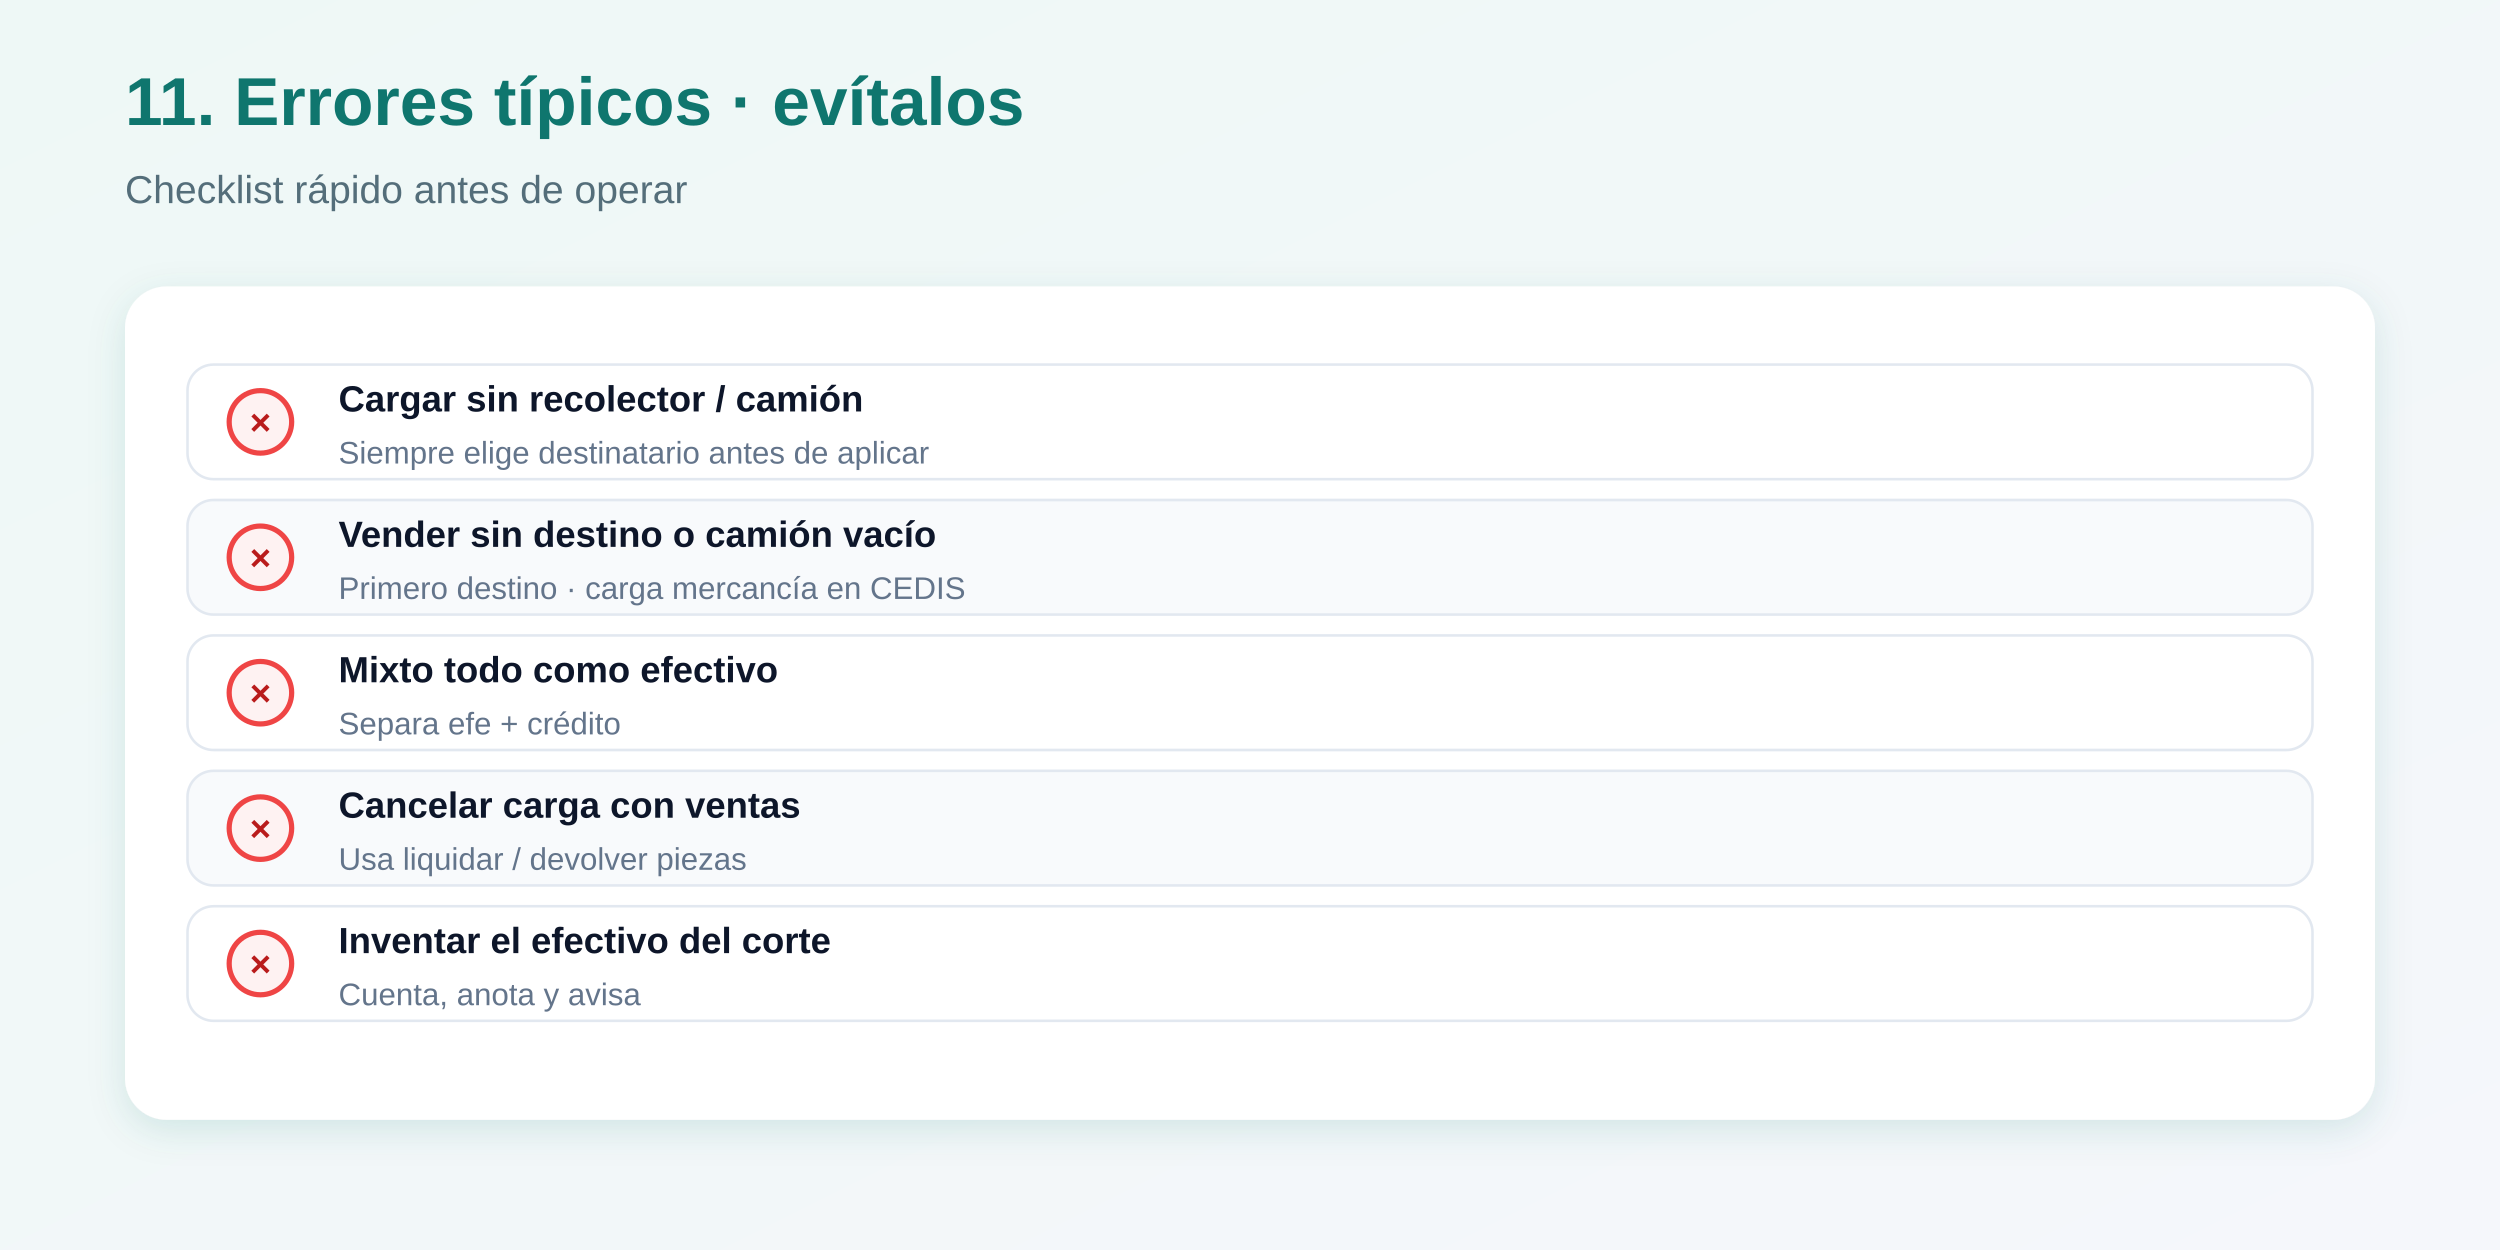
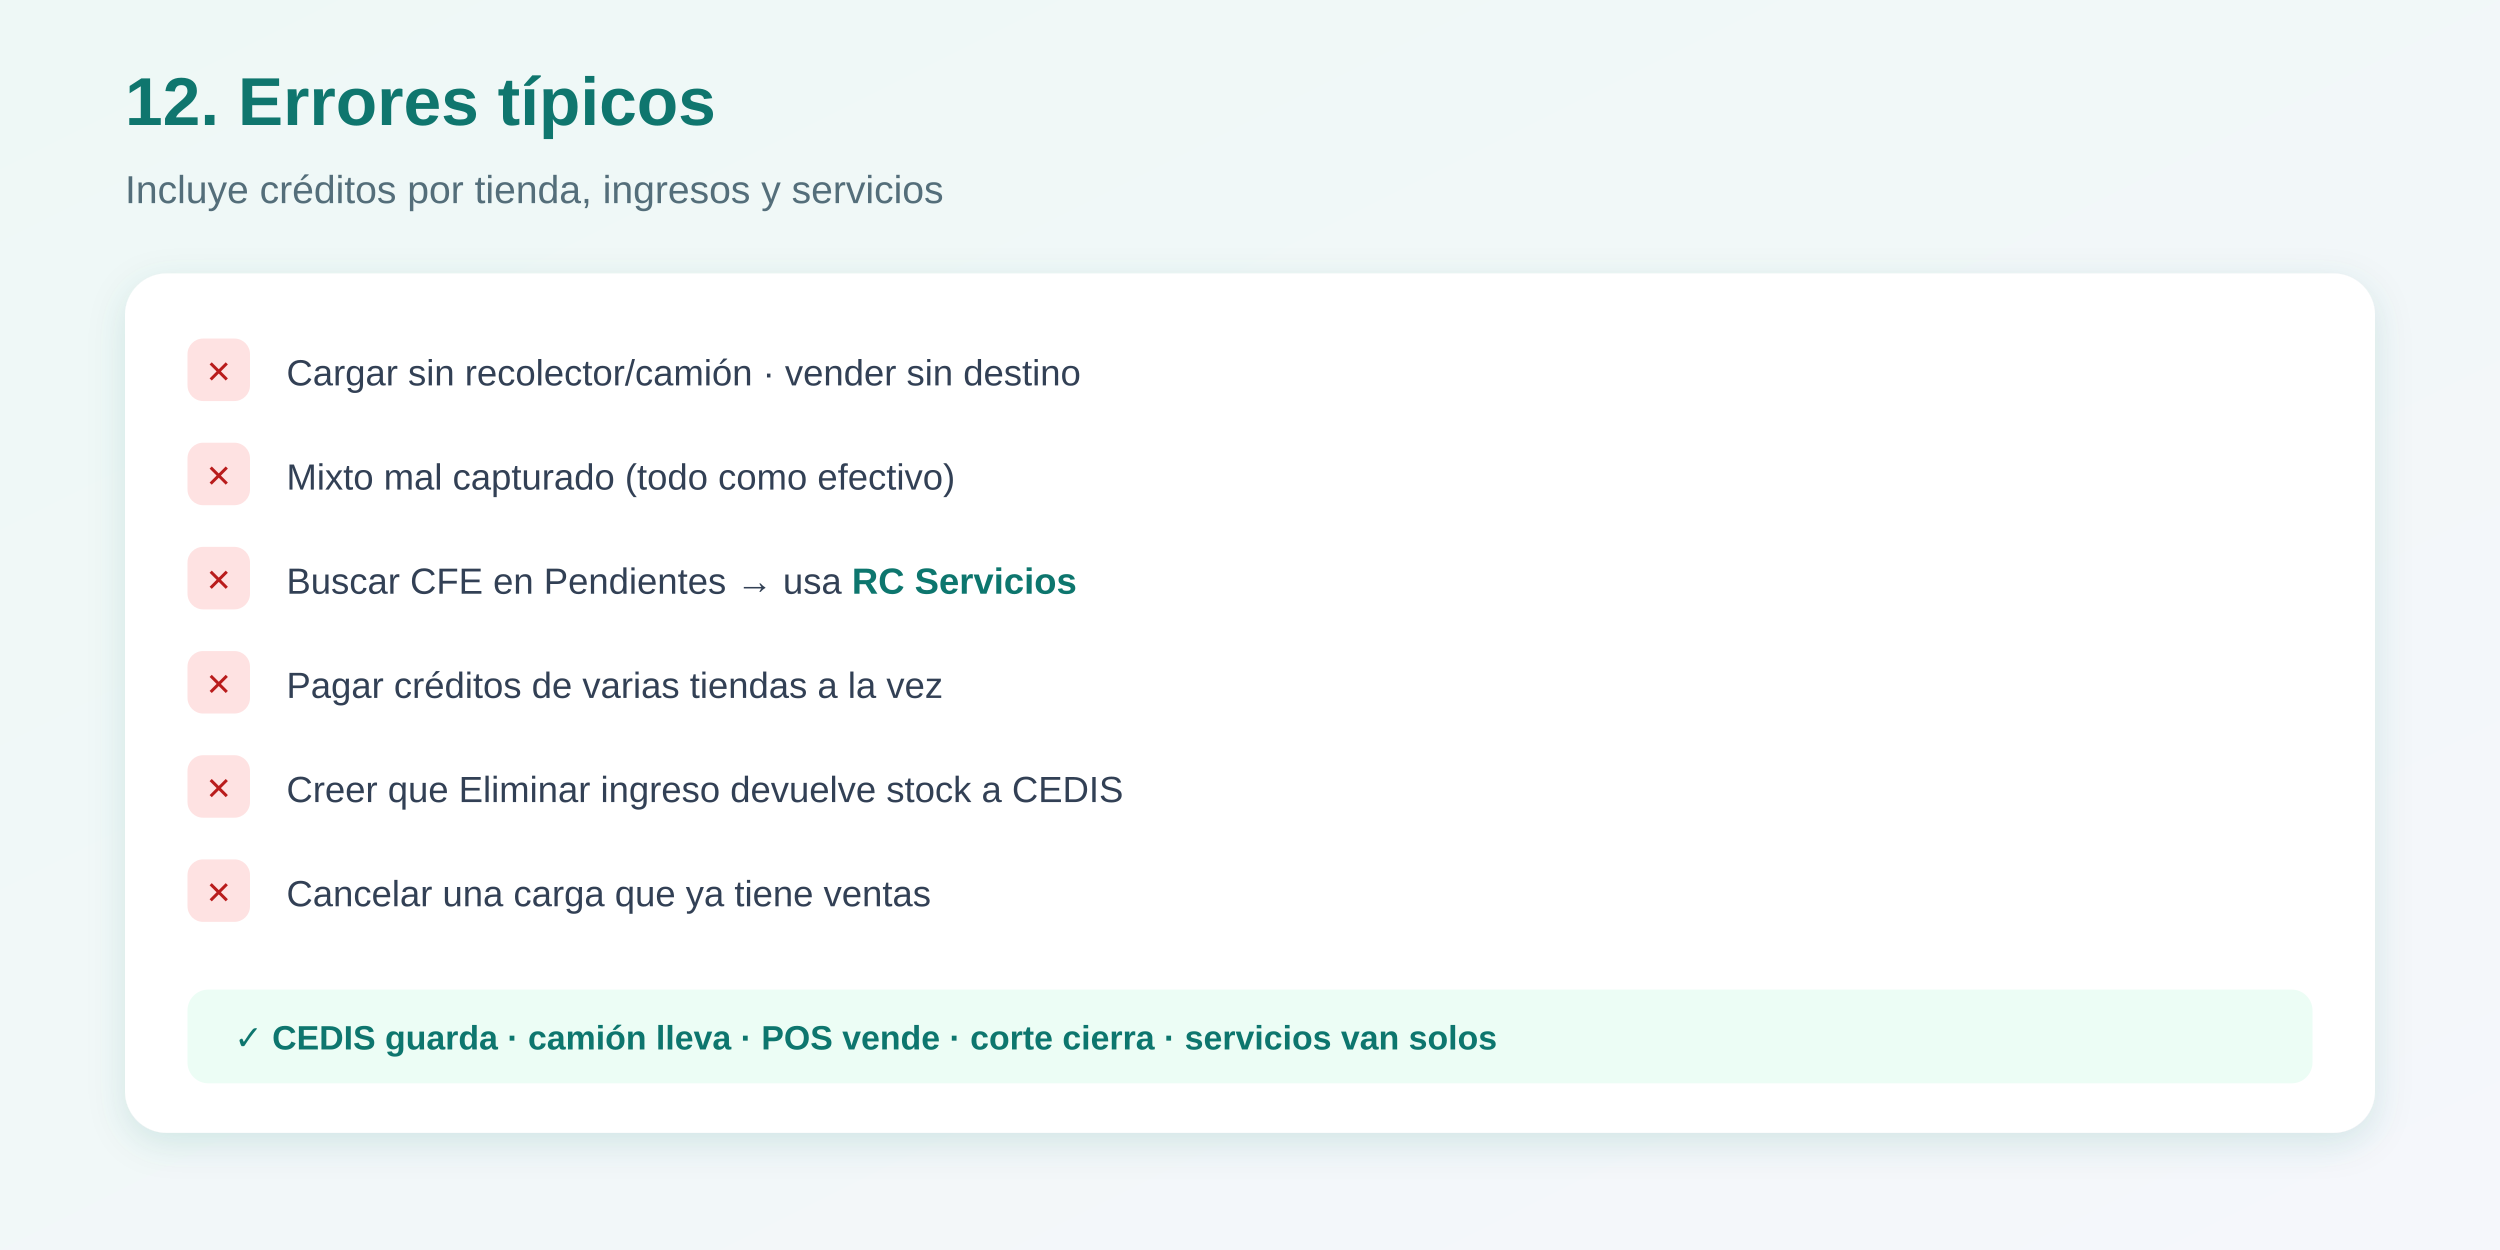
<svg xmlns="http://www.w3.org/2000/svg" width="960" height="480" viewBox="0 0 960 480" role="img">
  <defs>
    <linearGradient id="bg" x1="0" y1="0" x2="1" y2="1">
      <stop offset="0%" stop-color="#eef8f6" />
      <stop offset="100%" stop-color="#f5f7fb" />
    </linearGradient>
    <linearGradient id="brand" x1="0" y1="0" x2="1" y2="0">
      <stop offset="0%" stop-color="#0f766e" />
      <stop offset="100%" stop-color="#0d9488" />
    </linearGradient>
-     <linearGradient id="blue" x1="0" y1="0" x2="1" y2="0">
-       <stop offset="0%" stop-color="#0d47a1" />
-       <stop offset="100%" stop-color="#1565c0" />
-     </linearGradient>
    <filter id="shadow" x="-8%" y="-8%" width="120%" height="120%">
      <feDropShadow dx="0" dy="4" stdDeviation="7" flood-color="#0f766e" flood-opacity="0.14" />
    </filter>
  </defs>
  <rect width="100%" height="100%" fill="url(#bg)" />
-   <text x="48" y="48" font-family="Segoe UI,Arial,sans-serif" font-size="26" font-weight="700" fill="#0f766e">11. Errores típicos · evítalos</text>
-   <text x="48" y="78" font-family="Segoe UI,Arial,sans-serif" font-size="15" fill="#546e7a">Checklist rápido antes de operar</text>
+   <text x="48" y="48" font-family="Segoe UI,Arial,sans-serif" font-size="26" font-weight="700" fill="#0f766e">12. Errores típicos</text>
+   <text x="48" y="78" font-family="Segoe UI,Arial,sans-serif" font-size="15" fill="#546e7a">Incluye créditos por tienda, ingresos y servicios</text>
  <g filter="url(#shadow)" font-family="Segoe UI,Arial,sans-serif">
-     <rect x="48" y="110" width="864" height="320" rx="16" fill="#fff" />
-     <rect x="72" y="140" width="816" height="44" rx="10" fill="#fff" stroke="#e2e8f0" />
-     <circle cx="100" cy="162" r="12" fill="#fef2f2" stroke="#ef4444" stroke-width="2" />
-     <text x="100" y="167" text-anchor="middle" font-size="14" font-weight="700" fill="#b91c1c">×</text>
-     <text x="130" y="158" font-size="14" font-weight="700" fill="#0f172a">Cargar sin recolector / camión</text>
-     <text x="130" y="178" font-size="12" fill="#64748b">Siempre elige destinatario antes de aplicar</text>
-     <rect x="72" y="192" width="816" height="44" rx="10" fill="#f8fafc" stroke="#e2e8f0" />
-     <circle cx="100" cy="214" r="12" fill="#fef2f2" stroke="#ef4444" stroke-width="2" />
-     <text x="100" y="219" text-anchor="middle" font-size="14" font-weight="700" fill="#b91c1c">×</text>
-     <text x="130" y="210" font-size="14" font-weight="700" fill="#0f172a">Vender sin destino o camión vacío</text>
-     <text x="130" y="230" font-size="12" fill="#64748b">Primero destino · carga mercancía en CEDIS</text>
-     <rect x="72" y="244" width="816" height="44" rx="10" fill="#fff" stroke="#e2e8f0" />
-     <circle cx="100" cy="266" r="12" fill="#fef2f2" stroke="#ef4444" stroke-width="2" />
-     <text x="100" y="271" text-anchor="middle" font-size="14" font-weight="700" fill="#b91c1c">×</text>
-     <text x="130" y="262" font-size="14" font-weight="700" fill="#0f172a">Mixto todo como efectivo</text>
-     <text x="130" y="282" font-size="12" fill="#64748b">Separa efe + crédito</text>
-     <rect x="72" y="296" width="816" height="44" rx="10" fill="#f8fafc" stroke="#e2e8f0" />
-     <circle cx="100" cy="318" r="12" fill="#fef2f2" stroke="#ef4444" stroke-width="2" />
-     <text x="100" y="323" text-anchor="middle" font-size="14" font-weight="700" fill="#b91c1c">×</text>
-     <text x="130" y="314" font-size="14" font-weight="700" fill="#0f172a">Cancelar carga con ventas</text>
-     <text x="130" y="334" font-size="12" fill="#64748b">Usa liquidar / devolver piezas</text>
-     <rect x="72" y="348" width="816" height="44" rx="10" fill="#fff" stroke="#e2e8f0" />
-     <circle cx="100" cy="370" r="12" fill="#fef2f2" stroke="#ef4444" stroke-width="2" />
-     <text x="100" y="375" text-anchor="middle" font-size="14" font-weight="700" fill="#b91c1c">×</text>
-     <text x="130" y="366" font-size="14" font-weight="700" fill="#0f172a">Inventar el efectivo del corte</text>
-     <text x="130" y="386" font-size="12" fill="#64748b">Cuenta, anota y avisa</text>
+     <rect x="48" y="105" width="864" height="330" rx="16" fill="#fff" />
+     <g font-size="14" font-family="Segoe UI,Arial,sans-serif">
+       <rect x="72" y="130" width="24" height="24" rx="6" fill="#fee2e2" />
+       <text x="84" y="147" text-anchor="middle" font-size="12" fill="#b91c1c">✕</text>
+       <text x="110" y="148" fill="#334155">Cargar sin recolector/camión · vender sin destino</text>
+       <rect x="72" y="170" width="24" height="24" rx="6" fill="#fee2e2" />
+       <text x="84" y="187" text-anchor="middle" font-size="12" fill="#b91c1c">✕</text>
+       <text x="110" y="188" fill="#334155">Mixto mal capturado (todo como efectivo)</text>
+       <rect x="72" y="210" width="24" height="24" rx="6" fill="#fee2e2" />
+       <text x="84" y="227" text-anchor="middle" font-size="12" fill="#b91c1c">✕</text>
+       <text x="110" y="228" fill="#334155">Buscar CFE en Pendientes → usa <tspan font-weight="700" fill="#0f766e">RC Servicios</tspan>
+       </text>
+       <rect x="72" y="250" width="24" height="24" rx="6" fill="#fee2e2" />
+       <text x="84" y="267" text-anchor="middle" font-size="12" fill="#b91c1c">✕</text>
+       <text x="110" y="268" fill="#334155">Pagar créditos de varias tiendas a la vez</text>
+       <rect x="72" y="290" width="24" height="24" rx="6" fill="#fee2e2" />
+       <text x="84" y="307" text-anchor="middle" font-size="12" fill="#b91c1c">✕</text>
+       <text x="110" y="308" fill="#334155">Creer que Eliminar ingreso devuelve stock a CEDIS</text>
+       <rect x="72" y="330" width="24" height="24" rx="6" fill="#fee2e2" />
+       <text x="84" y="347" text-anchor="middle" font-size="12" fill="#b91c1c">✕</text>
+       <text x="110" y="348" fill="#334155">Cancelar una carga que ya tiene ventas</text>
+       <rect x="72" y="380" width="816" height="36" rx="8" fill="#ecfdf5" />
+       <text x="90" y="403" font-size="13" font-weight="600" fill="#0f766e">✓ CEDIS guarda · camión lleva · POS vende · corte cierra · servicios van solos</text>
+     </g>
  </g>
</svg>
